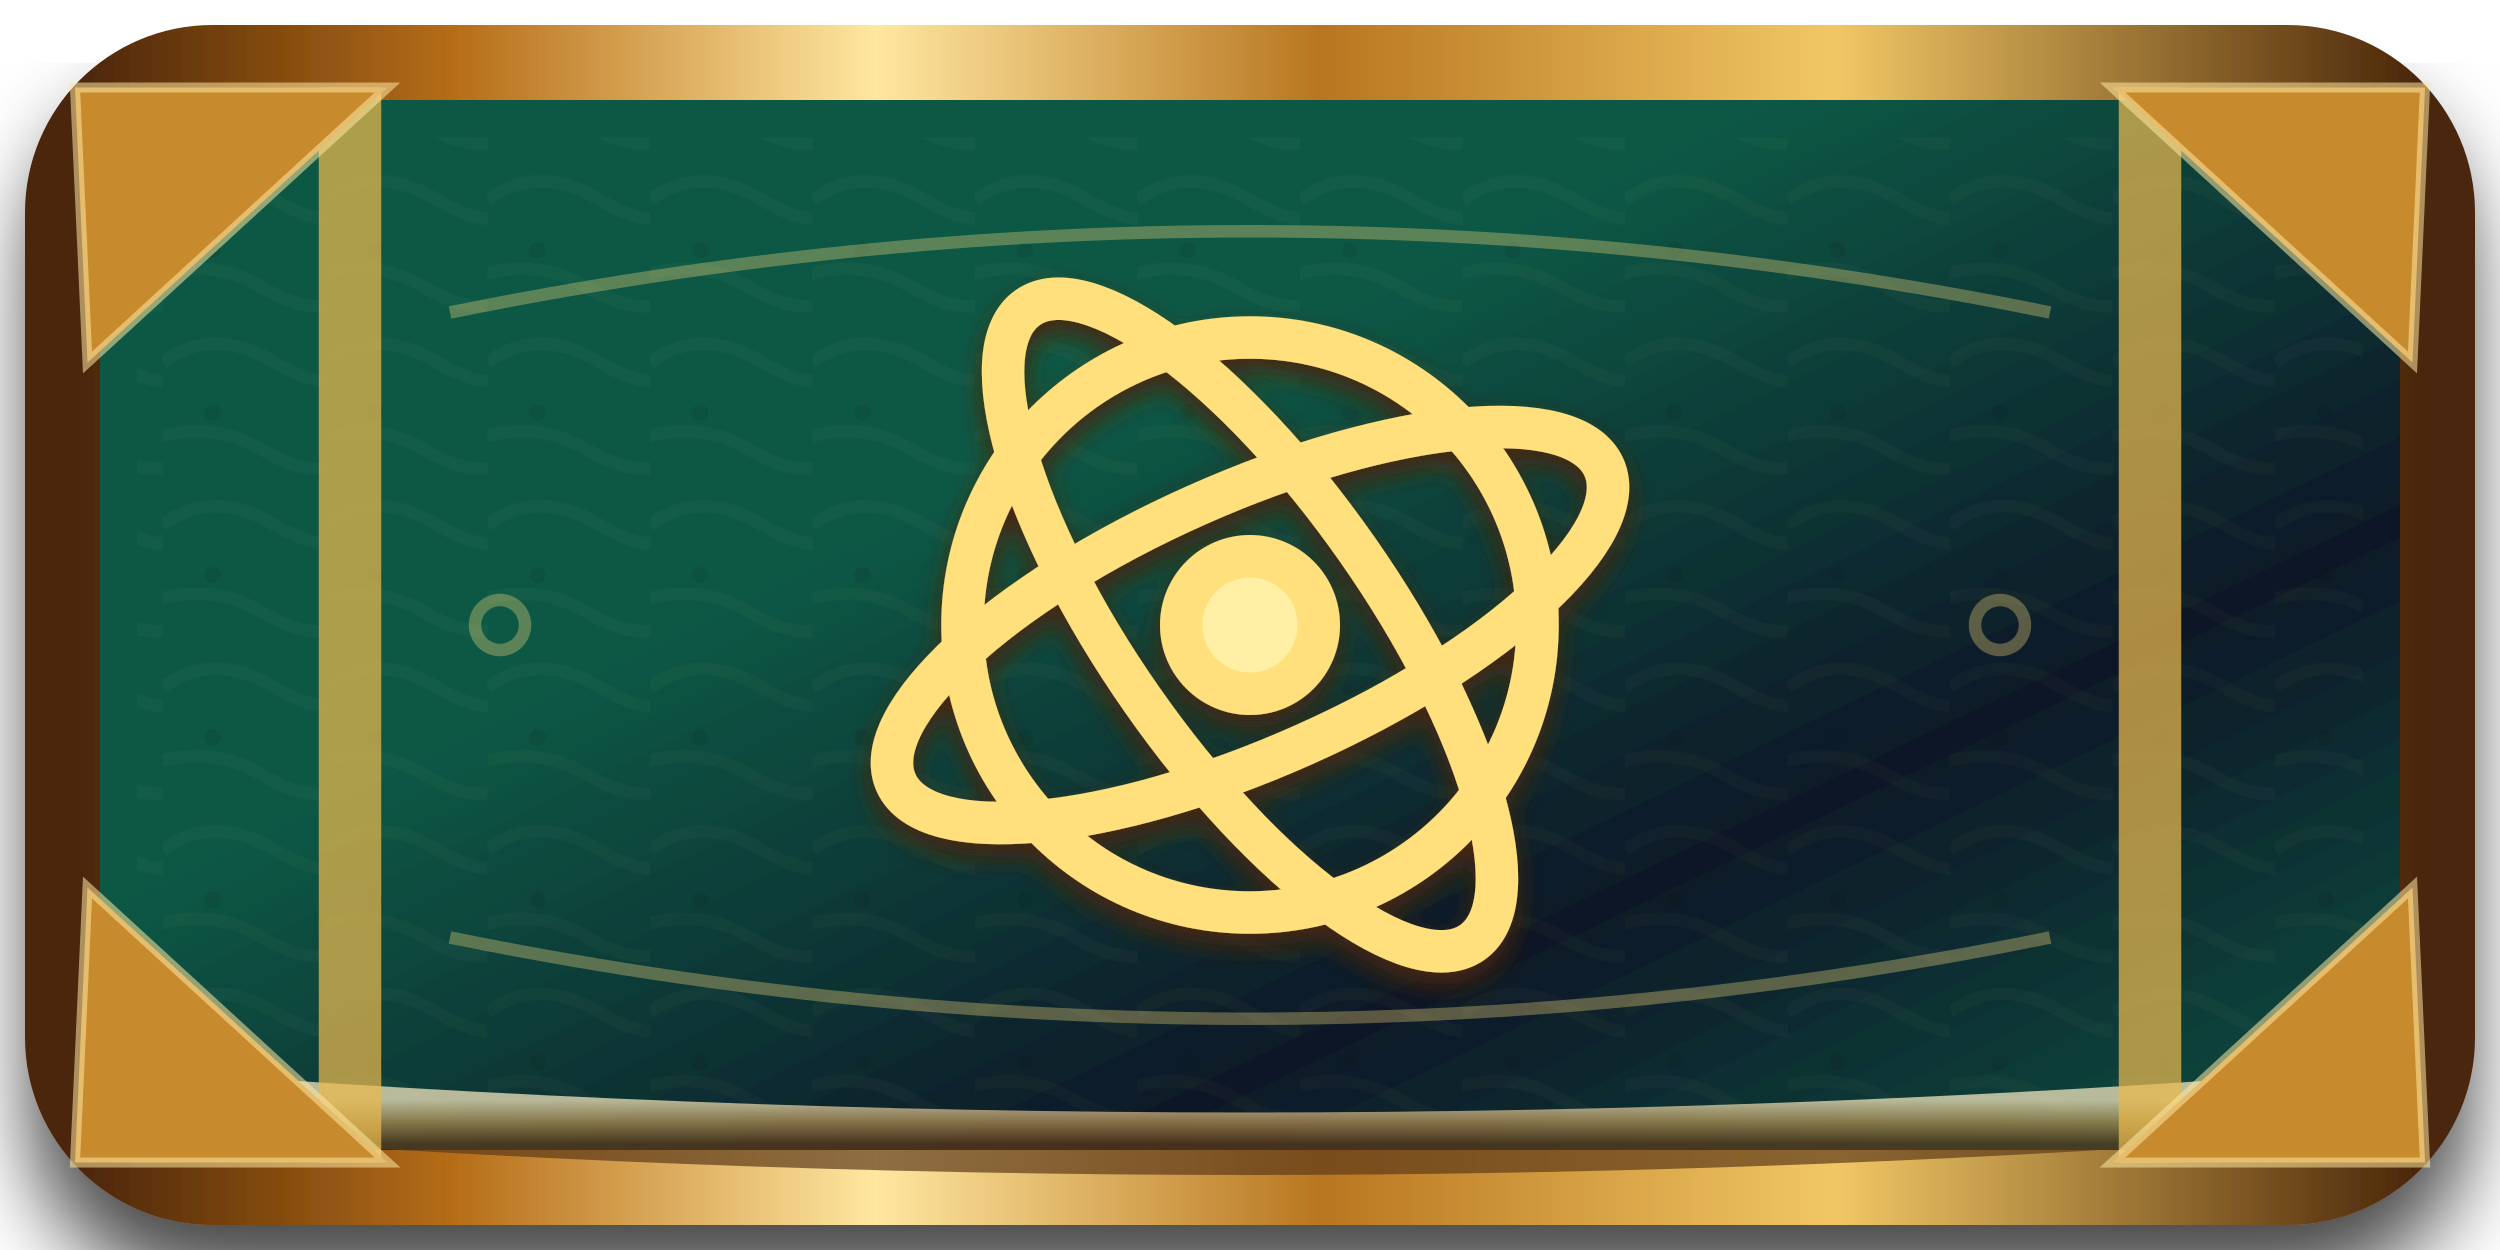
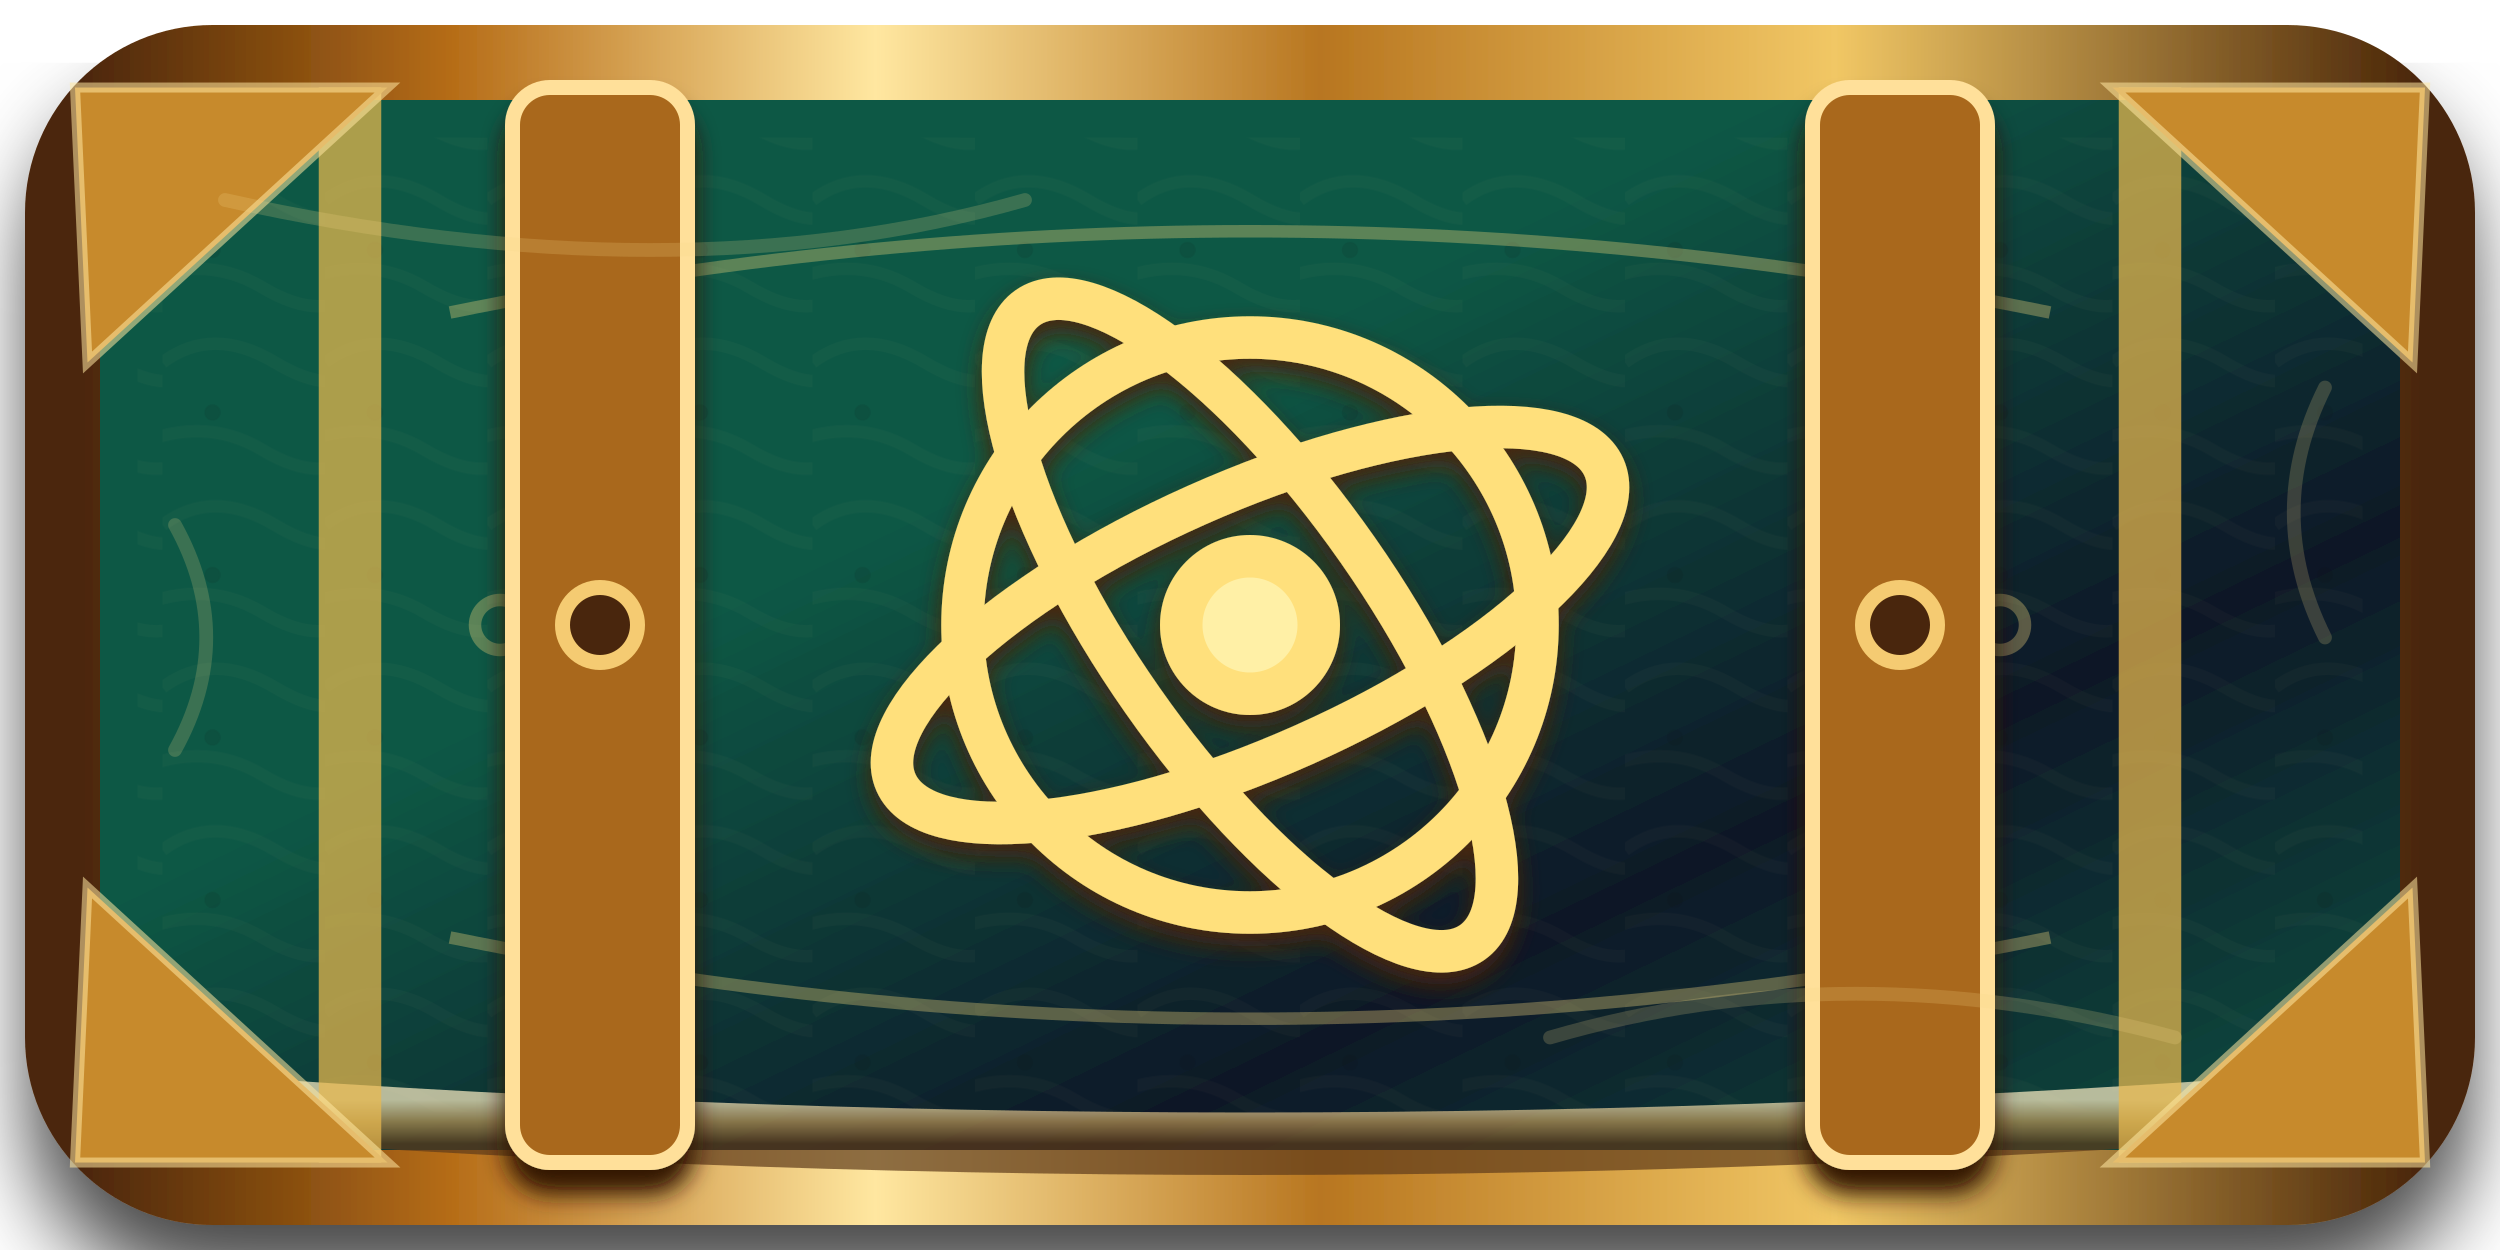
<svg xmlns="http://www.w3.org/2000/svg" data-shape="2H" data-role="celestial-codex" viewBox="0 0 200 100">
  <defs>
    <linearGradient id="gold" x1="0" x2="1">
      <stop stop-color="#4b2607" />
      <stop offset=".16" stop-color="#b66d18" />
      <stop offset=".34" stop-color="#ffe7a0" />
      <stop offset=".53" stop-color="#b87620" />
      <stop offset=".75" stop-color="#f1c765" />
      <stop offset="1" stop-color="#4a2608" />
    </linearGradient>
    <linearGradient id="leather" x1="0" y1="0" x2="1" y2="1">
      <stop stop-color="#075845" />
      <stop offset=".38" stop-color="#075845" />
      <stop offset=".7" stop-color="#111827" />
      <stop offset="1" stop-color="#075845" />
    </linearGradient>
    <linearGradient id="page" x1="0" y1="0" x2="0" y2="1">
      <stop stop-color="#fff0c4" />
      <stop offset=".5" stop-color="#b99454" />
      <stop offset="1" stop-color="#5e3b19" />
    </linearGradient>
    <pattern id="grain" width="13" height="13" patternUnits="userSpaceOnUse">
      <path d="M0 3Q4 0 9 3T16 3M-3 10Q3 7 8 10T16 10" fill="none" stroke="#ffe8a0" stroke-opacity=".075" />
      <circle cx="4" cy="7" r=".65" fill="#08090c" opacity=".28" />
    </pattern>
    <filter id="shadow" x="-20%" y="-25%" width="145%" height="165%">
      <feDropShadow dx="0" dy="5" stdDeviation="3.5" flood-color="#000" flood-opacity=".72" />
    </filter>
  </defs>
  <g filter="url(#shadow)" fill="url(#leather)" stroke="url(#gold)" stroke-width="6">
    <rect x="5" y="5" width="190" height="90" rx="12" />
  </g>
  <g opacity=".34" fill="url(#grain)">
    <rect x="11" y="11" width="178" height="78" rx="8" />
  </g>
  <path d="M10 88Q100 95 190 88" fill="none" stroke="url(#page)" stroke-width="5" opacity=".7" />
  <path d="M28 7V93M172 7V93" class="band" />
  <g fill="#c78a2c" stroke="#ffe7a0" stroke-opacity=".55" stroke-width=".8">
    <path d="M6 7h25L19 18 7 29Z" />
    <path d="M194 7h-25l12 11 12 11Z" />
    <path d="M6 93h25L19 82 7 71Z" />
    <path d="M194 93h-25l12-11 12-11Z" />
  </g>
  <g transform="translate(100 50)" class="motif">
    <circle r="23" />
    <ellipse rx="31" ry="10.5" transform="rotate(-24)" />
    <ellipse rx="31" ry="10.5" transform="rotate(55)" />
    <circle r="5.5" fill="#fff0a6" />
  </g>
  <g fill="none" stroke="#f5d67c" stroke-opacity=".34" stroke-width="1">
    <path d="M36 25Q100 12 164 25M36 75Q100 88 164 75" />
    <circle cx="40" cy="50" r="2" />
    <circle cx="160" cy="50" r="2" />
  </g>
  <style>.band{fill:none;stroke:#e9b94e;stroke-width:5;opacity:.72}.motif{fill:none;stroke:#ffe07c;stroke-width:3.4;stroke-linejoin:round;filter:drop-shadow(0 1px 1px #4a2508)}</style>
+   <g class="hardware">
+     <g transform="translate(48 0)">
+       <rect x="-7" y="7" width="14" height="86" rx="3" />
+       <circle cx="0" cy="50" r="3" />
+     </g>
+     <g transform="translate(152 0)">
+       <rect x="-7" y="7" width="14" height="86" rx="3" />
+       <circle cx="0" cy="50" r="3" />
+     </g>
+   </g>
+   <g class="wear" fill="none">
+     <path d="M18 16q36 8 64 0M124 83q24-7 50 0" />
+     <path d="M14 42q5 9 0 18M186 31q-5 10 0 20" />
+   </g>
+   <style>.hardware{fill:#a9681b;stroke:#ffe09a;stroke-width:1.2;filter:drop-shadow(0 2px 1px #321600)}.hardware circle{fill:#4a270b;stroke:#f5cb72}.wear{stroke:#f5d98b;stroke-opacity:.2;stroke-width:1.1;stroke-linecap:round}</style>
</svg>
